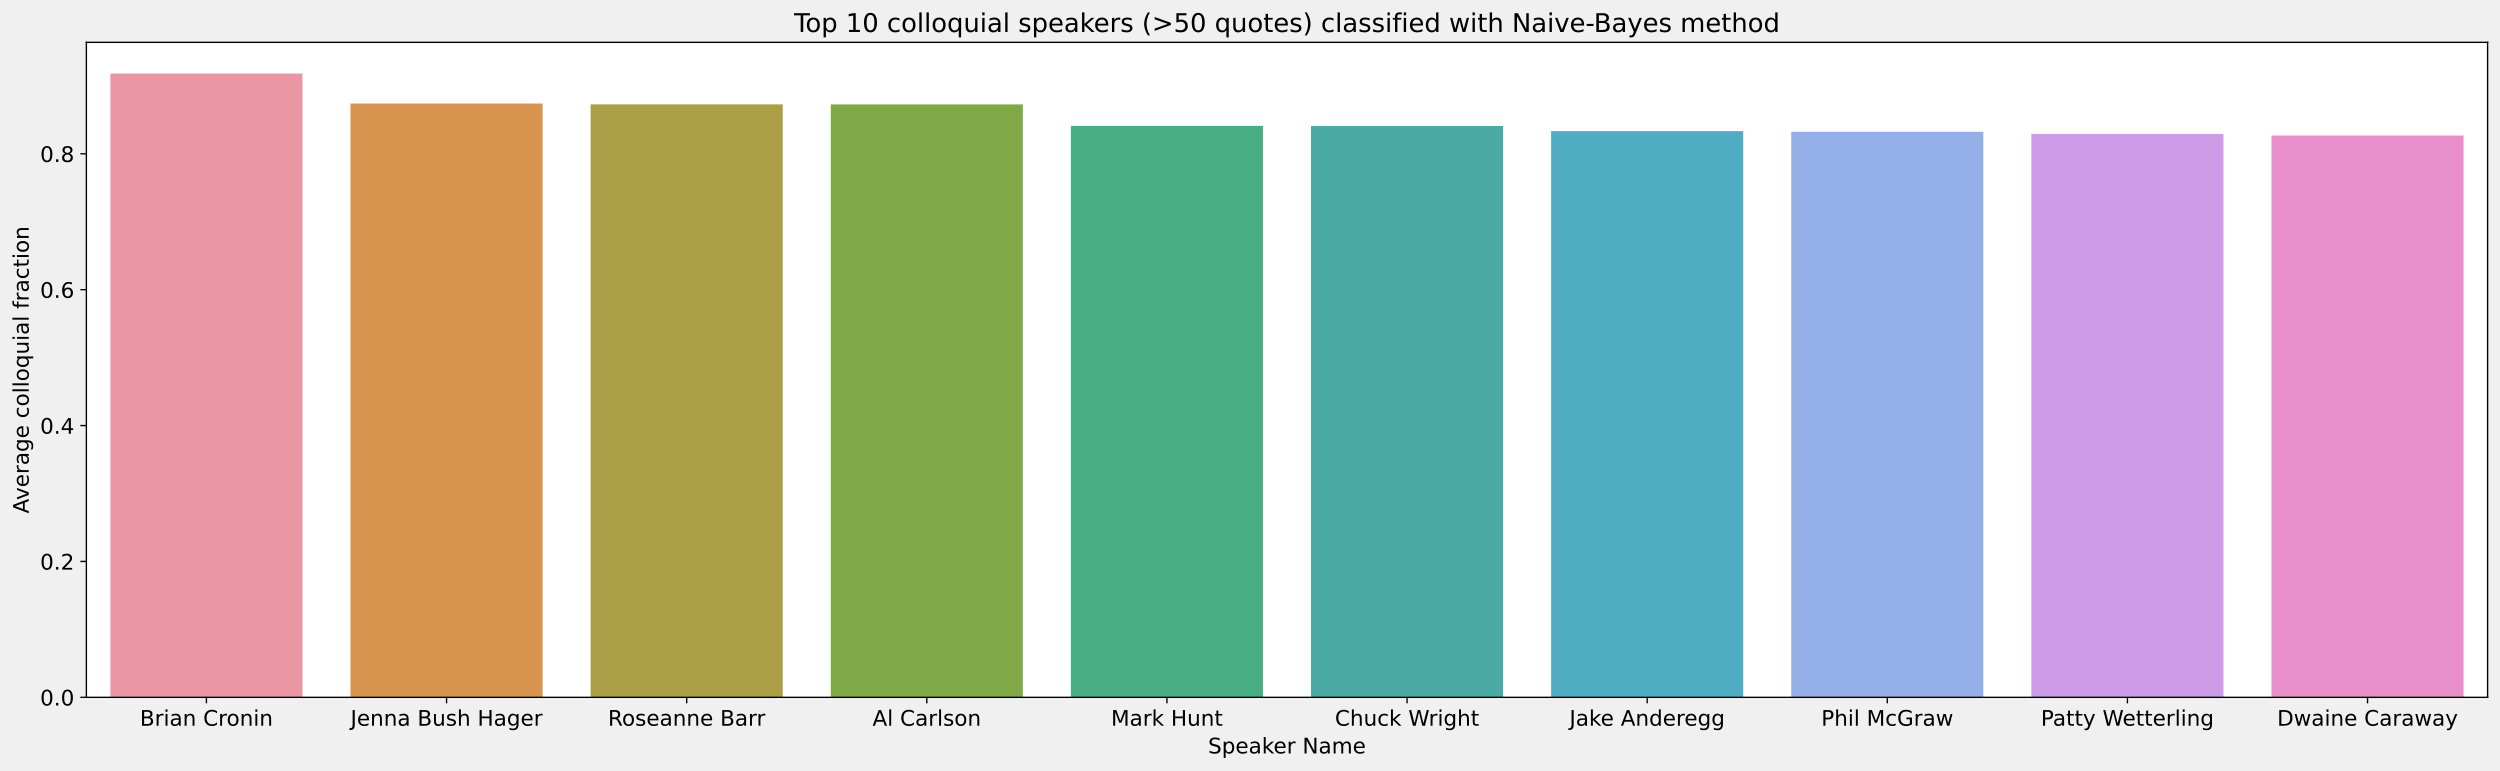
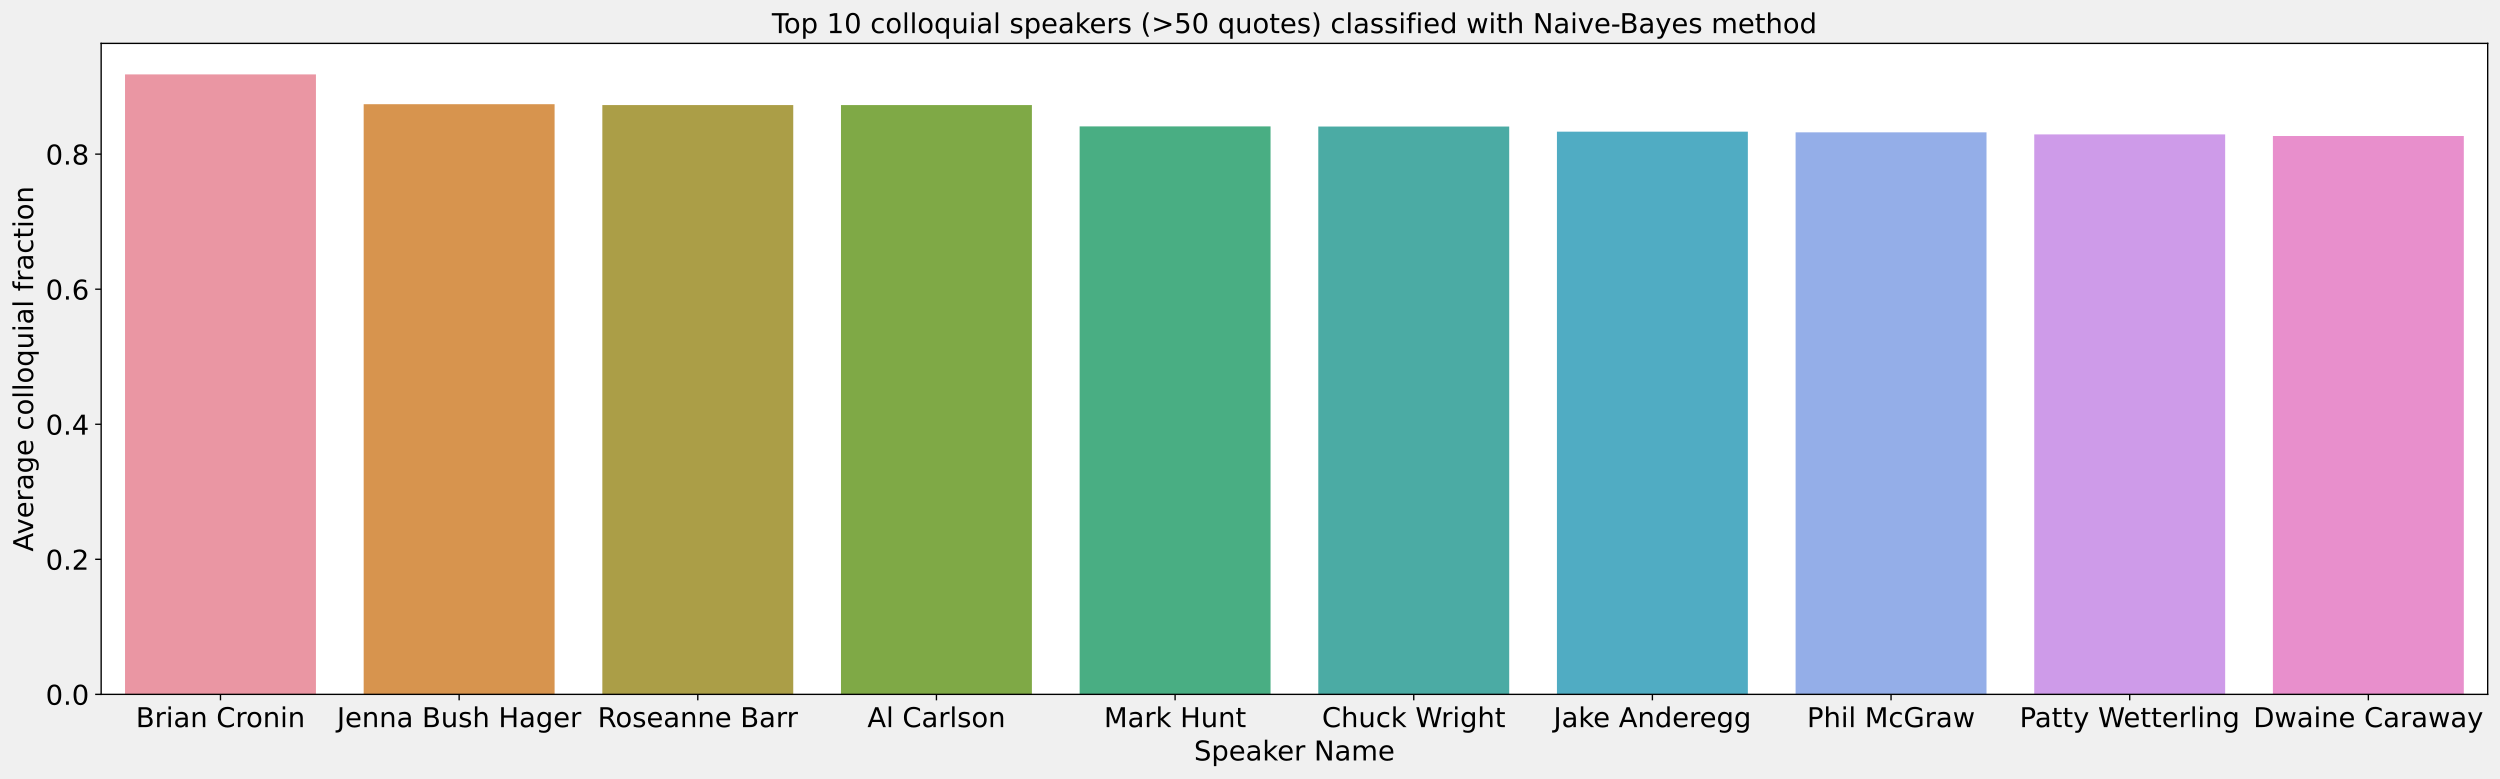
- <svg xmlns="http://www.w3.org/2000/svg" xmlns:xlink="http://www.w3.org/1999/xlink" height="447.513pt" version="1.1" viewBox="0 0 1452.377 447.513" width="1452.377pt">
+ <svg xmlns="http://www.w3.org/2000/svg" xmlns:xlink="http://www.w3.org/1999/xlink" height="455.048pt" version="1.1" viewBox="0 0 1461.33 455.048" width="1461.33pt">
  <defs>
    <style type="text/css">*{stroke-linecap:butt;stroke-linejoin:round;}</style>
  </defs>
  <g id="figure_1">
    <g id="patch_1">
-       <path d="M 0 447.513  L 1452.377 447.513  L 1452.377 0  L 0 0  z " style="fill:none;" />
+       <path d="M 0 455.048  L 1461.33 455.048  L 1461.33 0  L 0 0  z " style="fill:none;" />
    </g>
    <g id="axes_1">
      <g id="patch_2">
-         <path d="M 50.177 405.118  L 1445.177 405.118  L 1445.177 24.598  L 50.177 24.598  z " style="fill:#ffffff;" />
+         <path d="M 59.13 405.877  L 1454.13 405.877  L 1454.13 25.358  L 59.13 25.358  z " style="fill:#ffffff;" />
      </g>
      <g id="patch_3">
-         <path clip-path="url(#p30b10aa55f)" d="M 64.127 405.118  L 175.727 405.118  L 175.727 42.718  L 64.127 42.718  z " style="fill:#ea96a3;" />
+         <path clip-path="url(#paa03d87568)" d="M 73.08 405.877  L 184.68 405.877  L 184.68 43.477  L 73.08 43.477  z " style="fill:#ea96a3;" />
      </g>
      <g id="patch_4">
-         <path clip-path="url(#p30b10aa55f)" d="M 203.627 405.118  L 315.227 405.118  L 315.227 60.142  L 203.627 60.142  z " style="fill:#d7944e;" />
+         <path clip-path="url(#paa03d87568)" d="M 212.58 405.877  L 324.18 405.877  L 324.18 60.902  L 212.58 60.902  z " style="fill:#d7944e;" />
      </g>
      <g id="patch_5">
-         <path clip-path="url(#p30b10aa55f)" d="M 343.127 405.118  L 454.727 405.118  L 454.727 60.638  L 343.127 60.638  z " style="fill:#ab9e47;" />
+         <path clip-path="url(#paa03d87568)" d="M 352.08 405.877  L 463.68 405.877  L 463.68 61.398  L 352.08 61.398  z " style="fill:#ab9e47;" />
      </g>
      <g id="patch_6">
-         <path clip-path="url(#p30b10aa55f)" d="M 482.627 405.118  L 594.227 405.118  L 594.227 60.638  L 482.627 60.638  z " style="fill:#7fa946;" />
+         <path clip-path="url(#paa03d87568)" d="M 491.58 405.877  L 603.18 405.877  L 603.18 61.398  L 491.58 61.398  z " style="fill:#7fa946;" />
      </g>
      <g id="patch_7">
-         <path clip-path="url(#p30b10aa55f)" d="M 622.127 405.118  L 733.727 405.118  L 733.727 73.114  L 622.127 73.114  z " style="fill:#49ae83;" />
+         <path clip-path="url(#paa03d87568)" d="M 631.08 405.877  L 742.68 405.877  L 742.68 73.873  L 631.08 73.873  z " style="fill:#49ae83;" />
      </g>
      <g id="patch_8">
-         <path clip-path="url(#p30b10aa55f)" d="M 761.627 405.118  L 873.227 405.118  L 873.227 73.197  L 761.627 73.197  z " style="fill:#4baba4;" />
+         <path clip-path="url(#paa03d87568)" d="M 770.58 405.877  L 882.18 405.877  L 882.18 73.957  L 770.58 73.957  z " style="fill:#4baba4;" />
      </g>
      <g id="patch_9">
-         <path clip-path="url(#p30b10aa55f)" d="M 901.127 405.118  L 1012.727 405.118  L 1012.727 76.188  L 901.127 76.188  z " style="fill:#50acc3;" />
+         <path clip-path="url(#paa03d87568)" d="M 910.08 405.877  L 1021.68 405.877  L 1021.68 76.948  L 910.08 76.948  z " style="fill:#50acc3;" />
      </g>
      <g id="patch_10">
-         <path clip-path="url(#p30b10aa55f)" d="M 1040.627 405.118  L 1152.227 405.118  L 1152.227 76.582  L 1040.627 76.582  z " style="fill:#94aee8;" />
+         <path clip-path="url(#paa03d87568)" d="M 1049.58 405.877  L 1161.18 405.877  L 1161.18 77.341  L 1049.58 77.341  z " style="fill:#94aee8;" />
      </g>
      <g id="patch_11">
-         <path clip-path="url(#p30b10aa55f)" d="M 1180.127 405.118  L 1291.727 405.118  L 1291.727 77.792  L 1180.127 77.792  z " style="fill:#ce9be9;" />
+         <path clip-path="url(#paa03d87568)" d="M 1189.08 405.877  L 1300.68 405.877  L 1300.68 78.552  L 1189.08 78.552  z " style="fill:#ce9be9;" />
      </g>
      <g id="patch_12">
-         <path clip-path="url(#p30b10aa55f)" d="M 1319.627 405.118  L 1431.227 405.118  L 1431.227 78.718  L 1319.627 78.718  z " style="fill:#e88fcc;" />
+         <path clip-path="url(#paa03d87568)" d="M 1328.58 405.877  L 1440.18 405.877  L 1440.18 79.478  L 1328.58 79.478  z " style="fill:#e88fcc;" />
      </g>
      <g id="matplotlib.axis_1">
        <g id="xtick_1">
          <g id="line2d_1">
            <defs>
-               <path d="M 0 0  L 0 3.5  " id="m2e8903af4e" style="stroke:#000000;stroke-width:0.8;" />
+               <path d="M 0 0  L 0 3.5  " id="m329acf492c" style="stroke:#000000;stroke-width:0.8;" />
            </defs>
            <g>
-               <use style="stroke:#000000;stroke-width:0.8;" x="119.927" xlink:href="#m2e8903af4e" y="405.118" />
+               <use style="stroke:#000000;stroke-width:0.8;" x="128.88" xlink:href="#m329acf492c" y="405.877" />
            </g>
          </g>
          <g id="text_1">
-             <g transform="translate(81.28008 421.6157)scale(0.125 -0.125)">
+             <g transform="translate(79.4125 425.035)scale(0.16 -0.16)">
              <defs>
                <path d="M 1259 2228  L 1259 519  L 2272 519  Q 2781 519 3026 730  Q 3272 941 3272 1375  Q 3272 1813 3026 2020  Q 2781 2228 2272 2228  L 1259 2228  z M 1259 4147  L 1259 2741  L 2194 2741  Q 2656 2741 2882 2914  Q 3109 3088 3109 3444  Q 3109 3797 2882 3972  Q 2656 4147 2194 4147  L 1259 4147  z M 628 4666  L 2241 4666  Q 2963 4666 3353 4366  Q 3744 4066 3744 3513  Q 3744 3084 3544 2831  Q 3344 2578 2956 2516  Q 3422 2416 3680 2098  Q 3938 1781 3938 1306  Q 3938 681 3513 340  Q 3088 0 2303 0  L 628 0  L 628 4666  z " id="DejaVuSans-42" transform="scale(0.015625)" />
                <path d="M 2631 2963  Q 2534 3019 2420 3045  Q 2306 3072 2169 3072  Q 1681 3072 1420 2755  Q 1159 2438 1159 1844  L 1159 0  L 581 0  L 581 3500  L 1159 3500  L 1159 2956  Q 1341 3275 1631 3429  Q 1922 3584 2338 3584  Q 2397 3584 2469 3576  Q 2541 3569 2628 3553  L 2631 2963  z " id="DejaVuSans-72" transform="scale(0.015625)" />
                <path d="M 603 3500  L 1178 3500  L 1178 0  L 603 0  L 603 3500  z M 603 4863  L 1178 4863  L 1178 4134  L 603 4134  L 603 4863  z " id="DejaVuSans-69" transform="scale(0.015625)" />
                <path d="M 2194 1759  Q 1497 1759 1228 1600  Q 959 1441 959 1056  Q 959 750 1161 570  Q 1363 391 1709 391  Q 2188 391 2477 730  Q 2766 1069 2766 1631  L 2766 1759  L 2194 1759  z M 3341 1997  L 3341 0  L 2766 0  L 2766 531  Q 2569 213 2275 61  Q 1981 -91 1556 -91  Q 1019 -91 701 211  Q 384 513 384 1019  Q 384 1609 779 1909  Q 1175 2209 1959 2209  L 2766 2209  L 2766 2266  Q 2766 2663 2505 2880  Q 2244 3097 1772 3097  Q 1472 3097 1187 3025  Q 903 2953 641 2809  L 641 3341  Q 956 3463 1253 3523  Q 1550 3584 1831 3584  Q 2591 3584 2966 3190  Q 3341 2797 3341 1997  z " id="DejaVuSans-61" transform="scale(0.015625)" />
                <path d="M 3513 2113  L 3513 0  L 2938 0  L 2938 2094  Q 2938 2591 2744 2837  Q 2550 3084 2163 3084  Q 1697 3084 1428 2787  Q 1159 2491 1159 1978  L 1159 0  L 581 0  L 581 3500  L 1159 3500  L 1159 2956  Q 1366 3272 1645 3428  Q 1925 3584 2291 3584  Q 2894 3584 3203 3211  Q 3513 2838 3513 2113  z " id="DejaVuSans-6e" transform="scale(0.015625)" />
                <path id="DejaVuSans-20" transform="scale(0.015625)" />
                <path d="M 4122 4306  L 4122 3641  Q 3803 3938 3442 4084  Q 3081 4231 2675 4231  Q 1875 4231 1450 3742  Q 1025 3253 1025 2328  Q 1025 1406 1450 917  Q 1875 428 2675 428  Q 3081 428 3442 575  Q 3803 722 4122 1019  L 4122 359  Q 3791 134 3420 21  Q 3050 -91 2638 -91  Q 1578 -91 968 557  Q 359 1206 359 2328  Q 359 3453 968 4101  Q 1578 4750 2638 4750  Q 3056 4750 3426 4639  Q 3797 4528 4122 4306  z " id="DejaVuSans-43" transform="scale(0.015625)" />
                <path d="M 1959 3097  Q 1497 3097 1228 2736  Q 959 2375 959 1747  Q 959 1119 1226 758  Q 1494 397 1959 397  Q 2419 397 2687 759  Q 2956 1122 2956 1747  Q 2956 2369 2687 2733  Q 2419 3097 1959 3097  z M 1959 3584  Q 2709 3584 3137 3096  Q 3566 2609 3566 1747  Q 3566 888 3137 398  Q 2709 -91 1959 -91  Q 1206 -91 779 398  Q 353 888 353 1747  Q 353 2609 779 3096  Q 1206 3584 1959 3584  z " id="DejaVuSans-6f" transform="scale(0.015625)" />
              </defs>
              <use xlink:href="#DejaVuSans-42" />
              <use x="68.604" xlink:href="#DejaVuSans-72" />
              <use x="109.717" xlink:href="#DejaVuSans-69" />
              <use x="137.5" xlink:href="#DejaVuSans-61" />
              <use x="198.779" xlink:href="#DejaVuSans-6e" />
              <use x="262.158" xlink:href="#DejaVuSans-20" />
              <use x="293.945" xlink:href="#DejaVuSans-43" />
              <use x="363.77" xlink:href="#DejaVuSans-72" />
              <use x="402.633" xlink:href="#DejaVuSans-6f" />
              <use x="463.814" xlink:href="#DejaVuSans-6e" />
              <use x="527.193" xlink:href="#DejaVuSans-69" />
              <use x="554.977" xlink:href="#DejaVuSans-6e" />
            </g>
          </g>
        </g>
        <g id="xtick_2">
          <g id="line2d_2">
            <g>
-               <use style="stroke:#000000;stroke-width:0.8;" x="259.427" xlink:href="#m2e8903af4e" y="405.118" />
+               <use style="stroke:#000000;stroke-width:0.8;" x="268.38" xlink:href="#m329acf492c" y="405.877" />
            </g>
          </g>
          <g id="text_2">
-             <g transform="translate(203.6336 421.6157)scale(0.125 -0.125)">
+             <g transform="translate(196.965 425.035)scale(0.16 -0.16)">
              <defs>
                <path d="M 628 4666  L 1259 4666  L 1259 325  Q 1259 -519 939 -900  Q 619 -1281 -91 -1281  L -331 -1281  L -331 -750  L -134 -750  Q 284 -750 456 -515  Q 628 -281 628 325  L 628 4666  z " id="DejaVuSans-4a" transform="scale(0.015625)" />
                <path d="M 3597 1894  L 3597 1613  L 953 1613  Q 991 1019 1311 708  Q 1631 397 2203 397  Q 2534 397 2845 478  Q 3156 559 3463 722  L 3463 178  Q 3153 47 2828 -22  Q 2503 -91 2169 -91  Q 1331 -91 842 396  Q 353 884 353 1716  Q 353 2575 817 3079  Q 1281 3584 2069 3584  Q 2775 3584 3186 3129  Q 3597 2675 3597 1894  z M 3022 2063  Q 3016 2534 2758 2815  Q 2500 3097 2075 3097  Q 1594 3097 1305 2825  Q 1016 2553 972 2059  L 3022 2063  z " id="DejaVuSans-65" transform="scale(0.015625)" />
                <path d="M 544 1381  L 544 3500  L 1119 3500  L 1119 1403  Q 1119 906 1312 657  Q 1506 409 1894 409  Q 2359 409 2629 706  Q 2900 1003 2900 1516  L 2900 3500  L 3475 3500  L 3475 0  L 2900 0  L 2900 538  Q 2691 219 2414 64  Q 2138 -91 1772 -91  Q 1169 -91 856 284  Q 544 659 544 1381  z M 1991 3584  L 1991 3584  z " id="DejaVuSans-75" transform="scale(0.015625)" />
                <path d="M 2834 3397  L 2834 2853  Q 2591 2978 2328 3040  Q 2066 3103 1784 3103  Q 1356 3103 1142 2972  Q 928 2841 928 2578  Q 928 2378 1081 2264  Q 1234 2150 1697 2047  L 1894 2003  Q 2506 1872 2764 1633  Q 3022 1394 3022 966  Q 3022 478 2636 193  Q 2250 -91 1575 -91  Q 1294 -91 989 -36  Q 684 19 347 128  L 347 722  Q 666 556 975 473  Q 1284 391 1588 391  Q 1994 391 2212 530  Q 2431 669 2431 922  Q 2431 1156 2273 1281  Q 2116 1406 1581 1522  L 1381 1569  Q 847 1681 609 1914  Q 372 2147 372 2553  Q 372 3047 722 3315  Q 1072 3584 1716 3584  Q 2034 3584 2315 3537  Q 2597 3491 2834 3397  z " id="DejaVuSans-73" transform="scale(0.015625)" />
                <path d="M 3513 2113  L 3513 0  L 2938 0  L 2938 2094  Q 2938 2591 2744 2837  Q 2550 3084 2163 3084  Q 1697 3084 1428 2787  Q 1159 2491 1159 1978  L 1159 0  L 581 0  L 581 4863  L 1159 4863  L 1159 2956  Q 1366 3272 1645 3428  Q 1925 3584 2291 3584  Q 2894 3584 3203 3211  Q 3513 2838 3513 2113  z " id="DejaVuSans-68" transform="scale(0.015625)" />
                <path d="M 628 4666  L 1259 4666  L 1259 2753  L 3553 2753  L 3553 4666  L 4184 4666  L 4184 0  L 3553 0  L 3553 2222  L 1259 2222  L 1259 0  L 628 0  L 628 4666  z " id="DejaVuSans-48" transform="scale(0.015625)" />
                <path d="M 2906 1791  Q 2906 2416 2648 2759  Q 2391 3103 1925 3103  Q 1463 3103 1205 2759  Q 947 2416 947 1791  Q 947 1169 1205 825  Q 1463 481 1925 481  Q 2391 481 2648 825  Q 2906 1169 2906 1791  z M 3481 434  Q 3481 -459 3084 -895  Q 2688 -1331 1869 -1331  Q 1566 -1331 1297 -1286  Q 1028 -1241 775 -1147  L 775 -588  Q 1028 -725 1275 -790  Q 1522 -856 1778 -856  Q 2344 -856 2625 -561  Q 2906 -266 2906 331  L 2906 616  Q 2728 306 2450 153  Q 2172 0 1784 0  Q 1141 0 747 490  Q 353 981 353 1791  Q 353 2603 747 3093  Q 1141 3584 1784 3584  Q 2172 3584 2450 3431  Q 2728 3278 2906 2969  L 2906 3500  L 3481 3500  L 3481 434  z " id="DejaVuSans-67" transform="scale(0.015625)" />
              </defs>
              <use xlink:href="#DejaVuSans-4a" />
              <use x="29.492" xlink:href="#DejaVuSans-65" />
              <use x="91.016" xlink:href="#DejaVuSans-6e" />
              <use x="154.395" xlink:href="#DejaVuSans-6e" />
              <use x="217.773" xlink:href="#DejaVuSans-61" />
              <use x="279.053" xlink:href="#DejaVuSans-20" />
              <use x="310.84" xlink:href="#DejaVuSans-42" />
              <use x="379.443" xlink:href="#DejaVuSans-75" />
              <use x="442.822" xlink:href="#DejaVuSans-73" />
              <use x="494.922" xlink:href="#DejaVuSans-68" />
              <use x="558.301" xlink:href="#DejaVuSans-20" />
              <use x="590.088" xlink:href="#DejaVuSans-48" />
              <use x="665.283" xlink:href="#DejaVuSans-61" />
              <use x="726.562" xlink:href="#DejaVuSans-67" />
              <use x="790.039" xlink:href="#DejaVuSans-65" />
              <use x="851.562" xlink:href="#DejaVuSans-72" />
            </g>
          </g>
        </g>
        <g id="xtick_3">
          <g id="line2d_3">
            <g>
-               <use style="stroke:#000000;stroke-width:0.8;" x="398.927" xlink:href="#m2e8903af4e" y="405.118" />
+               <use style="stroke:#000000;stroke-width:0.8;" x="407.88" xlink:href="#m329acf492c" y="405.877" />
            </g>
          </g>
          <g id="text_3">
-             <g transform="translate(353.2078 421.6157)scale(0.125 -0.125)">
+             <g transform="translate(349.36 425.035)scale(0.16 -0.16)">
              <defs>
                <path d="M 2841 2188  Q 3044 2119 3236 1894  Q 3428 1669 3622 1275  L 4263 0  L 3584 0  L 2988 1197  Q 2756 1666 2539 1819  Q 2322 1972 1947 1972  L 1259 1972  L 1259 0  L 628 0  L 628 4666  L 2053 4666  Q 2853 4666 3247 4331  Q 3641 3997 3641 3322  Q 3641 2881 3436 2590  Q 3231 2300 2841 2188  z M 1259 4147  L 1259 2491  L 2053 2491  Q 2509 2491 2742 2702  Q 2975 2913 2975 3322  Q 2975 3731 2742 3939  Q 2509 4147 2053 4147  L 1259 4147  z " id="DejaVuSans-52" transform="scale(0.015625)" />
              </defs>
              <use xlink:href="#DejaVuSans-52" />
              <use x="64.982" xlink:href="#DejaVuSans-6f" />
              <use x="126.164" xlink:href="#DejaVuSans-73" />
              <use x="178.264" xlink:href="#DejaVuSans-65" />
              <use x="239.787" xlink:href="#DejaVuSans-61" />
              <use x="301.066" xlink:href="#DejaVuSans-6e" />
              <use x="364.445" xlink:href="#DejaVuSans-6e" />
              <use x="427.824" xlink:href="#DejaVuSans-65" />
              <use x="489.348" xlink:href="#DejaVuSans-20" />
              <use x="521.135" xlink:href="#DejaVuSans-42" />
              <use x="589.738" xlink:href="#DejaVuSans-61" />
              <use x="651.018" xlink:href="#DejaVuSans-72" />
              <use x="690.381" xlink:href="#DejaVuSans-72" />
            </g>
          </g>
        </g>
        <g id="xtick_4">
          <g id="line2d_4">
            <g>
-               <use style="stroke:#000000;stroke-width:0.8;" x="538.427" xlink:href="#m2e8903af4e" y="405.118" />
+               <use style="stroke:#000000;stroke-width:0.8;" x="547.38" xlink:href="#m329acf492c" y="405.877" />
            </g>
          </g>
          <g id="text_4">
-             <g transform="translate(506.8875 421.6157)scale(0.125 -0.125)">
+             <g transform="translate(507.01 425.035)scale(0.16 -0.16)">
              <defs>
                <path d="M 2188 4044  L 1331 1722  L 3047 1722  L 2188 4044  z M 1831 4666  L 2547 4666  L 4325 0  L 3669 0  L 3244 1197  L 1141 1197  L 716 0  L 50 0  L 1831 4666  z " id="DejaVuSans-41" transform="scale(0.015625)" />
                <path d="M 603 4863  L 1178 4863  L 1178 0  L 603 0  L 603 4863  z " id="DejaVuSans-6c" transform="scale(0.015625)" />
              </defs>
              <use xlink:href="#DejaVuSans-41" />
              <use x="68.408" xlink:href="#DejaVuSans-6c" />
              <use x="96.191" xlink:href="#DejaVuSans-20" />
              <use x="127.979" xlink:href="#DejaVuSans-43" />
              <use x="197.803" xlink:href="#DejaVuSans-61" />
              <use x="259.082" xlink:href="#DejaVuSans-72" />
              <use x="300.195" xlink:href="#DejaVuSans-6c" />
              <use x="327.979" xlink:href="#DejaVuSans-73" />
              <use x="380.078" xlink:href="#DejaVuSans-6f" />
              <use x="441.26" xlink:href="#DejaVuSans-6e" />
            </g>
          </g>
        </g>
        <g id="xtick_5">
          <g id="line2d_5">
            <g>
-               <use style="stroke:#000000;stroke-width:0.8;" x="677.927" xlink:href="#m2e8903af4e" y="405.118" />
+               <use style="stroke:#000000;stroke-width:0.8;" x="686.88" xlink:href="#m329acf492c" y="405.877" />
            </g>
          </g>
          <g id="text_5">
-             <g transform="translate(645.4568 421.6157)scale(0.125 -0.125)">
+             <g transform="translate(645.3188 425.035)scale(0.16 -0.16)">
              <defs>
                <path d="M 628 4666  L 1569 4666  L 2759 1491  L 3956 4666  L 4897 4666  L 4897 0  L 4281 0  L 4281 4097  L 3078 897  L 2444 897  L 1241 4097  L 1241 0  L 628 0  L 628 4666  z " id="DejaVuSans-4d" transform="scale(0.015625)" />
                <path d="M 581 4863  L 1159 4863  L 1159 1991  L 2875 3500  L 3609 3500  L 1753 1863  L 3688 0  L 2938 0  L 1159 1709  L 1159 0  L 581 0  L 581 4863  z " id="DejaVuSans-6b" transform="scale(0.015625)" />
                <path d="M 1172 4494  L 1172 3500  L 2356 3500  L 2356 3053  L 1172 3053  L 1172 1153  Q 1172 725 1289 603  Q 1406 481 1766 481  L 2356 481  L 2356 0  L 1766 0  Q 1100 0 847 248  Q 594 497 594 1153  L 594 3053  L 172 3053  L 172 3500  L 594 3500  L 594 4494  L 1172 4494  z " id="DejaVuSans-74" transform="scale(0.015625)" />
              </defs>
              <use xlink:href="#DejaVuSans-4d" />
              <use x="86.279" xlink:href="#DejaVuSans-61" />
              <use x="147.559" xlink:href="#DejaVuSans-72" />
              <use x="188.672" xlink:href="#DejaVuSans-6b" />
              <use x="246.582" xlink:href="#DejaVuSans-20" />
              <use x="278.369" xlink:href="#DejaVuSans-48" />
              <use x="353.564" xlink:href="#DejaVuSans-75" />
              <use x="416.943" xlink:href="#DejaVuSans-6e" />
              <use x="480.322" xlink:href="#DejaVuSans-74" />
            </g>
          </g>
        </g>
        <g id="xtick_6">
          <g id="line2d_6">
            <g>
-               <use style="stroke:#000000;stroke-width:0.8;" x="817.427" xlink:href="#m2e8903af4e" y="405.118" />
+               <use style="stroke:#000000;stroke-width:0.8;" x="826.38" xlink:href="#m329acf492c" y="405.877" />
            </g>
          </g>
          <g id="text_6">
-             <g transform="translate(775.5154 421.6157)scale(0.125 -0.125)">
+             <g transform="translate(772.7337 425.035)scale(0.16 -0.16)">
              <defs>
                <path d="M 3122 3366  L 3122 2828  Q 2878 2963 2633 3030  Q 2388 3097 2138 3097  Q 1578 3097 1268 2742  Q 959 2388 959 1747  Q 959 1106 1268 751  Q 1578 397 2138 397  Q 2388 397 2633 464  Q 2878 531 3122 666  L 3122 134  Q 2881 22 2623 -34  Q 2366 -91 2075 -91  Q 1284 -91 818 406  Q 353 903 353 1747  Q 353 2603 823 3093  Q 1294 3584 2113 3584  Q 2378 3584 2631 3529  Q 2884 3475 3122 3366  z " id="DejaVuSans-63" transform="scale(0.015625)" />
                <path d="M 213 4666  L 850 4666  L 1831 722  L 2809 4666  L 3519 4666  L 4500 722  L 5478 4666  L 6119 4666  L 4947 0  L 4153 0  L 3169 4050  L 2175 0  L 1381 0  L 213 4666  z " id="DejaVuSans-57" transform="scale(0.015625)" />
              </defs>
              <use xlink:href="#DejaVuSans-43" />
              <use x="69.824" xlink:href="#DejaVuSans-68" />
              <use x="133.203" xlink:href="#DejaVuSans-75" />
              <use x="196.582" xlink:href="#DejaVuSans-63" />
              <use x="251.562" xlink:href="#DejaVuSans-6b" />
              <use x="309.473" xlink:href="#DejaVuSans-20" />
              <use x="341.26" xlink:href="#DejaVuSans-57" />
              <use x="435.637" xlink:href="#DejaVuSans-72" />
              <use x="476.75" xlink:href="#DejaVuSans-69" />
              <use x="504.533" xlink:href="#DejaVuSans-67" />
              <use x="568.01" xlink:href="#DejaVuSans-68" />
              <use x="631.389" xlink:href="#DejaVuSans-74" />
            </g>
          </g>
        </g>
        <g id="xtick_7">
          <g id="line2d_7">
            <g>
-               <use style="stroke:#000000;stroke-width:0.8;" x="956.927" xlink:href="#m2e8903af4e" y="405.118" />
+               <use style="stroke:#000000;stroke-width:0.8;" x="965.88" xlink:href="#m329acf492c" y="405.877" />
            </g>
          </g>
          <g id="text_7">
-             <g transform="translate(911.7684 421.6157)scale(0.125 -0.125)">
+             <g transform="translate(908.0775 425.035)scale(0.16 -0.16)">
              <defs>
                <path d="M 2906 2969  L 2906 4863  L 3481 4863  L 3481 0  L 2906 0  L 2906 525  Q 2725 213 2448 61  Q 2172 -91 1784 -91  Q 1150 -91 751 415  Q 353 922 353 1747  Q 353 2572 751 3078  Q 1150 3584 1784 3584  Q 2172 3584 2448 3432  Q 2725 3281 2906 2969  z M 947 1747  Q 947 1113 1208 752  Q 1469 391 1925 391  Q 2381 391 2643 752  Q 2906 1113 2906 1747  Q 2906 2381 2643 2742  Q 2381 3103 1925 3103  Q 1469 3103 1208 2742  Q 947 2381 947 1747  z " id="DejaVuSans-64" transform="scale(0.015625)" />
              </defs>
              <use xlink:href="#DejaVuSans-4a" />
              <use x="29.492" xlink:href="#DejaVuSans-61" />
              <use x="90.771" xlink:href="#DejaVuSans-6b" />
              <use x="145.057" xlink:href="#DejaVuSans-65" />
              <use x="206.58" xlink:href="#DejaVuSans-20" />
              <use x="238.367" xlink:href="#DejaVuSans-41" />
              <use x="306.775" xlink:href="#DejaVuSans-6e" />
              <use x="370.154" xlink:href="#DejaVuSans-64" />
              <use x="433.631" xlink:href="#DejaVuSans-65" />
              <use x="495.154" xlink:href="#DejaVuSans-72" />
              <use x="534.018" xlink:href="#DejaVuSans-65" />
              <use x="595.541" xlink:href="#DejaVuSans-67" />
              <use x="659.018" xlink:href="#DejaVuSans-67" />
            </g>
          </g>
        </g>
        <g id="xtick_8">
          <g id="line2d_8">
            <g>
-               <use style="stroke:#000000;stroke-width:0.8;" x="1096.427" xlink:href="#m2e8903af4e" y="405.118" />
+               <use style="stroke:#000000;stroke-width:0.8;" x="1105.38" xlink:href="#m329acf492c" y="405.877" />
            </g>
          </g>
          <g id="text_8">
-             <g transform="translate(1058.055 421.6157)scale(0.125 -0.125)">
+             <g transform="translate(1056.265 425.035)scale(0.16 -0.16)">
              <defs>
                <path d="M 1259 4147  L 1259 2394  L 2053 2394  Q 2494 2394 2734 2622  Q 2975 2850 2975 3272  Q 2975 3691 2734 3919  Q 2494 4147 2053 4147  L 1259 4147  z M 628 4666  L 2053 4666  Q 2838 4666 3239 4311  Q 3641 3956 3641 3272  Q 3641 2581 3239 2228  Q 2838 1875 2053 1875  L 1259 1875  L 1259 0  L 628 0  L 628 4666  z " id="DejaVuSans-50" transform="scale(0.015625)" />
                <path d="M 3809 666  L 3809 1919  L 2778 1919  L 2778 2438  L 4434 2438  L 4434 434  Q 4069 175 3628 42  Q 3188 -91 2688 -91  Q 1594 -91 976 548  Q 359 1188 359 2328  Q 359 3472 976 4111  Q 1594 4750 2688 4750  Q 3144 4750 3555 4637  Q 3966 4525 4313 4306  L 4313 3634  Q 3963 3931 3569 4081  Q 3175 4231 2741 4231  Q 1884 4231 1454 3753  Q 1025 3275 1025 2328  Q 1025 1384 1454 906  Q 1884 428 2741 428  Q 3075 428 3337 486  Q 3600 544 3809 666  z " id="DejaVuSans-47" transform="scale(0.015625)" />
                <path d="M 269 3500  L 844 3500  L 1563 769  L 2278 3500  L 2956 3500  L 3675 769  L 4391 3500  L 4966 3500  L 4050 0  L 3372 0  L 2619 2869  L 1863 0  L 1184 0  L 269 3500  z " id="DejaVuSans-77" transform="scale(0.015625)" />
              </defs>
              <use xlink:href="#DejaVuSans-50" />
              <use x="60.303" xlink:href="#DejaVuSans-68" />
              <use x="123.682" xlink:href="#DejaVuSans-69" />
              <use x="151.465" xlink:href="#DejaVuSans-6c" />
              <use x="179.248" xlink:href="#DejaVuSans-20" />
              <use x="211.035" xlink:href="#DejaVuSans-4d" />
              <use x="297.314" xlink:href="#DejaVuSans-63" />
              <use x="352.295" xlink:href="#DejaVuSans-47" />
              <use x="429.785" xlink:href="#DejaVuSans-72" />
              <use x="470.898" xlink:href="#DejaVuSans-61" />
              <use x="532.178" xlink:href="#DejaVuSans-77" />
            </g>
          </g>
        </g>
        <g id="xtick_9">
          <g id="line2d_9">
            <g>
-               <use style="stroke:#000000;stroke-width:0.8;" x="1235.927" xlink:href="#m2e8903af4e" y="405.118" />
+               <use style="stroke:#000000;stroke-width:0.8;" x="1244.88" xlink:href="#m329acf492c" y="405.877" />
            </g>
          </g>
          <g id="text_9">
-             <g transform="translate(1185.648 421.6157)scale(0.125 -0.125)">
+             <g transform="translate(1180.524 425.035)scale(0.16 -0.16)">
              <defs>
                <path d="M 2059 -325  Q 1816 -950 1584 -1140  Q 1353 -1331 966 -1331  L 506 -1331  L 506 -850  L 844 -850  Q 1081 -850 1212 -737  Q 1344 -625 1503 -206  L 1606 56  L 191 3500  L 800 3500  L 1894 763  L 2988 3500  L 3597 3500  L 2059 -325  z " id="DejaVuSans-79" transform="scale(0.015625)" />
              </defs>
              <use xlink:href="#DejaVuSans-50" />
              <use x="55.803" xlink:href="#DejaVuSans-61" />
              <use x="117.082" xlink:href="#DejaVuSans-74" />
              <use x="156.291" xlink:href="#DejaVuSans-74" />
              <use x="195.5" xlink:href="#DejaVuSans-79" />
              <use x="254.68" xlink:href="#DejaVuSans-20" />
              <use x="286.467" xlink:href="#DejaVuSans-57" />
              <use x="379.469" xlink:href="#DejaVuSans-65" />
              <use x="440.992" xlink:href="#DejaVuSans-74" />
              <use x="480.201" xlink:href="#DejaVuSans-74" />
              <use x="519.41" xlink:href="#DejaVuSans-65" />
              <use x="580.934" xlink:href="#DejaVuSans-72" />
              <use x="622.047" xlink:href="#DejaVuSans-6c" />
              <use x="649.83" xlink:href="#DejaVuSans-69" />
              <use x="677.613" xlink:href="#DejaVuSans-6e" />
              <use x="740.992" xlink:href="#DejaVuSans-67" />
            </g>
          </g>
        </g>
        <g id="xtick_10">
          <g id="line2d_10">
            <g>
-               <use style="stroke:#000000;stroke-width:0.8;" x="1375.427" xlink:href="#m2e8903af4e" y="405.118" />
+               <use style="stroke:#000000;stroke-width:0.8;" x="1384.38" xlink:href="#m329acf492c" y="405.877" />
            </g>
          </g>
          <g id="text_10">
-             <g transform="translate(1322.909 421.6157)scale(0.125 -0.125)">
+             <g transform="translate(1317.158 425.035)scale(0.16 -0.16)">
              <defs>
                <path d="M 1259 4147  L 1259 519  L 2022 519  Q 2988 519 3436 956  Q 3884 1394 3884 2338  Q 3884 3275 3436 3711  Q 2988 4147 2022 4147  L 1259 4147  z M 628 4666  L 1925 4666  Q 3281 4666 3915 4102  Q 4550 3538 4550 2338  Q 4550 1131 3912 565  Q 3275 0 1925 0  L 628 0  L 628 4666  z " id="DejaVuSans-44" transform="scale(0.015625)" />
              </defs>
              <use xlink:href="#DejaVuSans-44" />
              <use x="77.002" xlink:href="#DejaVuSans-77" />
              <use x="158.789" xlink:href="#DejaVuSans-61" />
              <use x="220.068" xlink:href="#DejaVuSans-69" />
              <use x="247.852" xlink:href="#DejaVuSans-6e" />
              <use x="311.23" xlink:href="#DejaVuSans-65" />
              <use x="372.754" xlink:href="#DejaVuSans-20" />
              <use x="404.541" xlink:href="#DejaVuSans-43" />
              <use x="474.365" xlink:href="#DejaVuSans-61" />
              <use x="535.645" xlink:href="#DejaVuSans-72" />
              <use x="576.758" xlink:href="#DejaVuSans-61" />
              <use x="638.037" xlink:href="#DejaVuSans-77" />
              <use x="719.824" xlink:href="#DejaVuSans-61" />
              <use x="781.104" xlink:href="#DejaVuSans-79" />
            </g>
          </g>
        </g>
        <g id="text_11">
-           <g transform="translate(701.8318 437.7134)scale(0.125 -0.125)">
+           <g transform="translate(697.9488 444.52)scale(0.16 -0.16)">
            <defs>
              <path d="M 3425 4513  L 3425 3897  Q 3066 4069 2747 4153  Q 2428 4238 2131 4238  Q 1616 4238 1336 4038  Q 1056 3838 1056 3469  Q 1056 3159 1242 3001  Q 1428 2844 1947 2747  L 2328 2669  Q 3034 2534 3370 2195  Q 3706 1856 3706 1288  Q 3706 609 3251 259  Q 2797 -91 1919 -91  Q 1588 -91 1214 -16  Q 841 59 441 206  L 441 856  Q 825 641 1194 531  Q 1563 422 1919 422  Q 2459 422 2753 634  Q 3047 847 3047 1241  Q 3047 1584 2836 1778  Q 2625 1972 2144 2069  L 1759 2144  Q 1053 2284 737 2584  Q 422 2884 422 3419  Q 422 4038 858 4394  Q 1294 4750 2059 4750  Q 2388 4750 2728 4690  Q 3069 4631 3425 4513  z " id="DejaVuSans-53" transform="scale(0.015625)" />
              <path d="M 1159 525  L 1159 -1331  L 581 -1331  L 581 3500  L 1159 3500  L 1159 2969  Q 1341 3281 1617 3432  Q 1894 3584 2278 3584  Q 2916 3584 3314 3078  Q 3713 2572 3713 1747  Q 3713 922 3314 415  Q 2916 -91 2278 -91  Q 1894 -91 1617 61  Q 1341 213 1159 525  z M 3116 1747  Q 3116 2381 2855 2742  Q 2594 3103 2138 3103  Q 1681 3103 1420 2742  Q 1159 2381 1159 1747  Q 1159 1113 1420 752  Q 1681 391 2138 391  Q 2594 391 2855 752  Q 3116 1113 3116 1747  z " id="DejaVuSans-70" transform="scale(0.015625)" />
              <path d="M 628 4666  L 1478 4666  L 3547 763  L 3547 4666  L 4159 4666  L 4159 0  L 3309 0  L 1241 3903  L 1241 0  L 628 0  L 628 4666  z " id="DejaVuSans-4e" transform="scale(0.015625)" />
              <path d="M 3328 2828  Q 3544 3216 3844 3400  Q 4144 3584 4550 3584  Q 5097 3584 5394 3201  Q 5691 2819 5691 2113  L 5691 0  L 5113 0  L 5113 2094  Q 5113 2597 4934 2840  Q 4756 3084 4391 3084  Q 3944 3084 3684 2787  Q 3425 2491 3425 1978  L 3425 0  L 2847 0  L 2847 2094  Q 2847 2600 2669 2842  Q 2491 3084 2119 3084  Q 1678 3084 1418 2786  Q 1159 2488 1159 1978  L 1159 0  L 581 0  L 581 3500  L 1159 3500  L 1159 2956  Q 1356 3278 1631 3431  Q 1906 3584 2284 3584  Q 2666 3584 2933 3390  Q 3200 3197 3328 2828  z " id="DejaVuSans-6d" transform="scale(0.015625)" />
            </defs>
            <use xlink:href="#DejaVuSans-53" />
            <use x="63.477" xlink:href="#DejaVuSans-70" />
            <use x="126.953" xlink:href="#DejaVuSans-65" />
            <use x="188.477" xlink:href="#DejaVuSans-61" />
            <use x="249.756" xlink:href="#DejaVuSans-6b" />
            <use x="304.041" xlink:href="#DejaVuSans-65" />
            <use x="365.564" xlink:href="#DejaVuSans-72" />
            <use x="406.678" xlink:href="#DejaVuSans-20" />
            <use x="438.465" xlink:href="#DejaVuSans-4e" />
            <use x="513.27" xlink:href="#DejaVuSans-61" />
            <use x="574.549" xlink:href="#DejaVuSans-6d" />
            <use x="671.961" xlink:href="#DejaVuSans-65" />
          </g>
        </g>
      </g>
      <g id="matplotlib.axis_2">
        <g id="ytick_1">
          <g id="line2d_11">
            <defs>
-               <path d="M 0 0  L -3.5 0  " id="mbb81542538" style="stroke:#000000;stroke-width:0.8;" />
+               <path d="M 0 0  L -3.5 0  " id="m06f0fdd419" style="stroke:#000000;stroke-width:0.8;" />
            </defs>
            <g>
-               <use style="stroke:#000000;stroke-width:0.8;" x="50.177" xlink:href="#mbb81542538" y="405.118" />
+               <use style="stroke:#000000;stroke-width:0.8;" x="59.13" xlink:href="#m06f0fdd419" y="405.877" />
            </g>
          </g>
          <g id="text_12">
-             <g transform="translate(23.29766 409.8667)scale(0.125 -0.125)">
+             <g transform="translate(26.685 411.9563)scale(0.16 -0.16)">
              <defs>
                <path d="M 2034 4250  Q 1547 4250 1301 3770  Q 1056 3291 1056 2328  Q 1056 1369 1301 889  Q 1547 409 2034 409  Q 2525 409 2770 889  Q 3016 1369 3016 2328  Q 3016 3291 2770 3770  Q 2525 4250 2034 4250  z M 2034 4750  Q 2819 4750 3233 4129  Q 3647 3509 3647 2328  Q 3647 1150 3233 529  Q 2819 -91 2034 -91  Q 1250 -91 836 529  Q 422 1150 422 2328  Q 422 3509 836 4129  Q 1250 4750 2034 4750  z " id="DejaVuSans-30" transform="scale(0.015625)" />
                <path d="M 684 794  L 1344 794  L 1344 0  L 684 0  L 684 794  z " id="DejaVuSans-2e" transform="scale(0.015625)" />
              </defs>
              <use xlink:href="#DejaVuSans-30" />
              <use x="63.623" xlink:href="#DejaVuSans-2e" />
              <use x="95.41" xlink:href="#DejaVuSans-30" />
            </g>
          </g>
        </g>
        <g id="ytick_2">
          <g id="line2d_12">
            <g>
-               <use style="stroke:#000000;stroke-width:0.8;" x="50.177" xlink:href="#mbb81542538" y="326.174" />
+               <use style="stroke:#000000;stroke-width:0.8;" x="59.13" xlink:href="#m06f0fdd419" y="326.934" />
            </g>
          </g>
          <g id="text_13">
-             <g transform="translate(23.29766 330.9235)scale(0.125 -0.125)">
+             <g transform="translate(26.685 333.0131)scale(0.16 -0.16)">
              <defs>
                <path d="M 1228 531  L 3431 531  L 3431 0  L 469 0  L 469 531  Q 828 903 1448 1529  Q 2069 2156 2228 2338  Q 2531 2678 2651 2914  Q 2772 3150 2772 3378  Q 2772 3750 2511 3984  Q 2250 4219 1831 4219  Q 1534 4219 1204 4116  Q 875 4013 500 3803  L 500 4441  Q 881 4594 1212 4672  Q 1544 4750 1819 4750  Q 2544 4750 2975 4387  Q 3406 4025 3406 3419  Q 3406 3131 3298 2873  Q 3191 2616 2906 2266  Q 2828 2175 2409 1742  Q 1991 1309 1228 531  z " id="DejaVuSans-32" transform="scale(0.015625)" />
              </defs>
              <use xlink:href="#DejaVuSans-30" />
              <use x="63.623" xlink:href="#DejaVuSans-2e" />
              <use x="95.41" xlink:href="#DejaVuSans-32" />
            </g>
          </g>
        </g>
        <g id="ytick_3">
          <g id="line2d_13">
            <g>
-               <use style="stroke:#000000;stroke-width:0.8;" x="50.177" xlink:href="#mbb81542538" y="247.231" />
+               <use style="stroke:#000000;stroke-width:0.8;" x="59.13" xlink:href="#m06f0fdd419" y="247.991" />
            </g>
          </g>
          <g id="text_14">
-             <g transform="translate(23.29766 251.9803)scale(0.125 -0.125)">
+             <g transform="translate(26.685 254.0699)scale(0.16 -0.16)">
              <defs>
                <path d="M 2419 4116  L 825 1625  L 2419 1625  L 2419 4116  z M 2253 4666  L 3047 4666  L 3047 1625  L 3713 1625  L 3713 1100  L 3047 1100  L 3047 0  L 2419 0  L 2419 1100  L 313 1100  L 313 1709  L 2253 4666  z " id="DejaVuSans-34" transform="scale(0.015625)" />
              </defs>
              <use xlink:href="#DejaVuSans-30" />
              <use x="63.623" xlink:href="#DejaVuSans-2e" />
              <use x="95.41" xlink:href="#DejaVuSans-34" />
            </g>
          </g>
        </g>
        <g id="ytick_4">
          <g id="line2d_14">
            <g>
-               <use style="stroke:#000000;stroke-width:0.8;" x="50.177" xlink:href="#mbb81542538" y="168.288" />
+               <use style="stroke:#000000;stroke-width:0.8;" x="59.13" xlink:href="#m06f0fdd419" y="169.048" />
            </g>
          </g>
          <g id="text_15">
-             <g transform="translate(23.29766 173.0371)scale(0.125 -0.125)">
+             <g transform="translate(26.685 175.1267)scale(0.16 -0.16)">
              <defs>
                <path d="M 2113 2584  Q 1688 2584 1439 2293  Q 1191 2003 1191 1497  Q 1191 994 1439 701  Q 1688 409 2113 409  Q 2538 409 2786 701  Q 3034 994 3034 1497  Q 3034 2003 2786 2293  Q 2538 2584 2113 2584  z M 3366 4563  L 3366 3988  Q 3128 4100 2886 4159  Q 2644 4219 2406 4219  Q 1781 4219 1451 3797  Q 1122 3375 1075 2522  Q 1259 2794 1537 2939  Q 1816 3084 2150 3084  Q 2853 3084 3261 2657  Q 3669 2231 3669 1497  Q 3669 778 3244 343  Q 2819 -91 2113 -91  Q 1303 -91 875 529  Q 447 1150 447 2328  Q 447 3434 972 4092  Q 1497 4750 2381 4750  Q 2619 4750 2861 4703  Q 3103 4656 3366 4563  z " id="DejaVuSans-36" transform="scale(0.015625)" />
              </defs>
              <use xlink:href="#DejaVuSans-30" />
              <use x="63.623" xlink:href="#DejaVuSans-2e" />
              <use x="95.41" xlink:href="#DejaVuSans-36" />
            </g>
          </g>
        </g>
        <g id="ytick_5">
          <g id="line2d_15">
            <g>
-               <use style="stroke:#000000;stroke-width:0.8;" x="50.177" xlink:href="#mbb81542538" y="89.345" />
+               <use style="stroke:#000000;stroke-width:0.8;" x="59.13" xlink:href="#m06f0fdd419" y="90.105" />
            </g>
          </g>
          <g id="text_16">
-             <g transform="translate(23.29766 94.09394)scale(0.125 -0.125)">
+             <g transform="translate(26.685 96.18351)scale(0.16 -0.16)">
              <defs>
                <path d="M 2034 2216  Q 1584 2216 1326 1975  Q 1069 1734 1069 1313  Q 1069 891 1326 650  Q 1584 409 2034 409  Q 2484 409 2743 651  Q 3003 894 3003 1313  Q 3003 1734 2745 1975  Q 2488 2216 2034 2216  z M 1403 2484  Q 997 2584 770 2862  Q 544 3141 544 3541  Q 544 4100 942 4425  Q 1341 4750 2034 4750  Q 2731 4750 3128 4425  Q 3525 4100 3525 3541  Q 3525 3141 3298 2862  Q 3072 2584 2669 2484  Q 3125 2378 3379 2068  Q 3634 1759 3634 1313  Q 3634 634 3220 271  Q 2806 -91 2034 -91  Q 1263 -91 848 271  Q 434 634 434 1313  Q 434 1759 690 2068  Q 947 2378 1403 2484  z M 1172 3481  Q 1172 3119 1398 2916  Q 1625 2713 2034 2713  Q 2441 2713 2670 2916  Q 2900 3119 2900 3481  Q 2900 3844 2670 4047  Q 2441 4250 2034 4250  Q 1625 4250 1398 4047  Q 1172 3844 1172 3481  z " id="DejaVuSans-38" transform="scale(0.015625)" />
              </defs>
              <use xlink:href="#DejaVuSans-30" />
              <use x="63.623" xlink:href="#DejaVuSans-2e" />
              <use x="95.41" xlink:href="#DejaVuSans-38" />
            </g>
          </g>
        </g>
        <g id="text_17">
-           <g transform="translate(16.69805 298.2932)rotate(-90)scale(0.125 -0.125)">
+           <g transform="translate(19.3575 322.415)rotate(-90)scale(0.16 -0.16)">
            <defs>
              <path d="M 191 3500  L 800 3500  L 1894 563  L 2988 3500  L 3597 3500  L 2284 0  L 1503 0  L 191 3500  z " id="DejaVuSans-76" transform="scale(0.015625)" />
              <path d="M 947 1747  Q 947 1113 1208 752  Q 1469 391 1925 391  Q 2381 391 2643 752  Q 2906 1113 2906 1747  Q 2906 2381 2643 2742  Q 2381 3103 1925 3103  Q 1469 3103 1208 2742  Q 947 2381 947 1747  z M 2906 525  Q 2725 213 2448 61  Q 2172 -91 1784 -91  Q 1150 -91 751 415  Q 353 922 353 1747  Q 353 2572 751 3078  Q 1150 3584 1784 3584  Q 2172 3584 2448 3432  Q 2725 3281 2906 2969  L 2906 3500  L 3481 3500  L 3481 -1331  L 2906 -1331  L 2906 525  z " id="DejaVuSans-71" transform="scale(0.015625)" />
              <path d="M 2375 4863  L 2375 4384  L 1825 4384  Q 1516 4384 1395 4259  Q 1275 4134 1275 3809  L 1275 3500  L 2222 3500  L 2222 3053  L 1275 3053  L 1275 0  L 697 0  L 697 3053  L 147 3053  L 147 3500  L 697 3500  L 697 3744  Q 697 4328 969 4595  Q 1241 4863 1831 4863  L 2375 4863  z " id="DejaVuSans-66" transform="scale(0.015625)" />
            </defs>
            <use xlink:href="#DejaVuSans-41" />
            <use x="62.533" xlink:href="#DejaVuSans-76" />
            <use x="121.713" xlink:href="#DejaVuSans-65" />
            <use x="183.236" xlink:href="#DejaVuSans-72" />
            <use x="224.35" xlink:href="#DejaVuSans-61" />
            <use x="285.629" xlink:href="#DejaVuSans-67" />
            <use x="349.105" xlink:href="#DejaVuSans-65" />
            <use x="410.629" xlink:href="#DejaVuSans-20" />
            <use x="442.416" xlink:href="#DejaVuSans-63" />
            <use x="497.396" xlink:href="#DejaVuSans-6f" />
            <use x="558.578" xlink:href="#DejaVuSans-6c" />
            <use x="586.361" xlink:href="#DejaVuSans-6c" />
            <use x="614.145" xlink:href="#DejaVuSans-6f" />
            <use x="675.326" xlink:href="#DejaVuSans-71" />
            <use x="738.803" xlink:href="#DejaVuSans-75" />
            <use x="802.182" xlink:href="#DejaVuSans-69" />
            <use x="829.965" xlink:href="#DejaVuSans-61" />
            <use x="891.244" xlink:href="#DejaVuSans-6c" />
            <use x="919.027" xlink:href="#DejaVuSans-20" />
            <use x="950.814" xlink:href="#DejaVuSans-66" />
            <use x="986.02" xlink:href="#DejaVuSans-72" />
            <use x="1027.133" xlink:href="#DejaVuSans-61" />
            <use x="1088.412" xlink:href="#DejaVuSans-63" />
            <use x="1143.393" xlink:href="#DejaVuSans-74" />
            <use x="1182.602" xlink:href="#DejaVuSans-69" />
            <use x="1210.385" xlink:href="#DejaVuSans-6f" />
            <use x="1271.566" xlink:href="#DejaVuSans-6e" />
          </g>
        </g>
      </g>
      <g id="line2d_16">
-         <path clip-path="url(#p30b10aa55f)" style="fill:none;stroke:#424242;stroke-linecap:square;stroke-width:2.7;" />
+         <path clip-path="url(#paa03d87568)" style="fill:none;stroke:#424242;stroke-linecap:square;stroke-width:2.7;" />
      </g>
      <g id="line2d_17">
-         <path clip-path="url(#p30b10aa55f)" style="fill:none;stroke:#424242;stroke-linecap:square;stroke-width:2.7;" />
+         <path clip-path="url(#paa03d87568)" style="fill:none;stroke:#424242;stroke-linecap:square;stroke-width:2.7;" />
      </g>
      <g id="line2d_18">
-         <path clip-path="url(#p30b10aa55f)" style="fill:none;stroke:#424242;stroke-linecap:square;stroke-width:2.7;" />
+         <path clip-path="url(#paa03d87568)" style="fill:none;stroke:#424242;stroke-linecap:square;stroke-width:2.7;" />
      </g>
      <g id="line2d_19">
-         <path clip-path="url(#p30b10aa55f)" style="fill:none;stroke:#424242;stroke-linecap:square;stroke-width:2.7;" />
+         <path clip-path="url(#paa03d87568)" style="fill:none;stroke:#424242;stroke-linecap:square;stroke-width:2.7;" />
      </g>
      <g id="line2d_20">
-         <path clip-path="url(#p30b10aa55f)" style="fill:none;stroke:#424242;stroke-linecap:square;stroke-width:2.7;" />
+         <path clip-path="url(#paa03d87568)" style="fill:none;stroke:#424242;stroke-linecap:square;stroke-width:2.7;" />
      </g>
      <g id="line2d_21">
-         <path clip-path="url(#p30b10aa55f)" style="fill:none;stroke:#424242;stroke-linecap:square;stroke-width:2.7;" />
+         <path clip-path="url(#paa03d87568)" style="fill:none;stroke:#424242;stroke-linecap:square;stroke-width:2.7;" />
      </g>
      <g id="line2d_22">
-         <path clip-path="url(#p30b10aa55f)" style="fill:none;stroke:#424242;stroke-linecap:square;stroke-width:2.7;" />
+         <path clip-path="url(#paa03d87568)" style="fill:none;stroke:#424242;stroke-linecap:square;stroke-width:2.7;" />
      </g>
      <g id="line2d_23">
-         <path clip-path="url(#p30b10aa55f)" style="fill:none;stroke:#424242;stroke-linecap:square;stroke-width:2.7;" />
+         <path clip-path="url(#paa03d87568)" style="fill:none;stroke:#424242;stroke-linecap:square;stroke-width:2.7;" />
      </g>
      <g id="line2d_24">
-         <path clip-path="url(#p30b10aa55f)" style="fill:none;stroke:#424242;stroke-linecap:square;stroke-width:2.7;" />
+         <path clip-path="url(#paa03d87568)" style="fill:none;stroke:#424242;stroke-linecap:square;stroke-width:2.7;" />
      </g>
      <g id="line2d_25">
-         <path clip-path="url(#p30b10aa55f)" style="fill:none;stroke:#424242;stroke-linecap:square;stroke-width:2.7;" />
+         <path clip-path="url(#paa03d87568)" style="fill:none;stroke:#424242;stroke-linecap:square;stroke-width:2.7;" />
      </g>
      <g id="patch_13">
-         <path d="M 50.177 405.118  L 50.177 24.598  " style="fill:none;stroke:#000000;stroke-linecap:square;stroke-linejoin:miter;stroke-width:0.8;" />
+         <path d="M 59.13 405.877  L 59.13 25.358  " style="fill:none;stroke:#000000;stroke-linecap:square;stroke-linejoin:miter;stroke-width:0.8;" />
      </g>
      <g id="patch_14">
-         <path d="M 1445.177 405.118  L 1445.177 24.598  " style="fill:none;stroke:#000000;stroke-linecap:square;stroke-linejoin:miter;stroke-width:0.8;" />
+         <path d="M 1454.13 405.877  L 1454.13 25.358  " style="fill:none;stroke:#000000;stroke-linecap:square;stroke-linejoin:miter;stroke-width:0.8;" />
      </g>
      <g id="patch_15">
-         <path d="M 50.177 405.118  L 1445.177 405.118  " style="fill:none;stroke:#000000;stroke-linecap:square;stroke-linejoin:miter;stroke-width:0.8;" />
+         <path d="M 59.13 405.877  L 1454.13 405.877  " style="fill:none;stroke:#000000;stroke-linecap:square;stroke-linejoin:miter;stroke-width:0.8;" />
      </g>
      <g id="patch_16">
-         <path d="M 50.177 24.598  L 1445.177 24.598  " style="fill:none;stroke:#000000;stroke-linecap:square;stroke-linejoin:miter;stroke-width:0.8;" />
+         <path d="M 59.13 25.358  L 1454.13 25.358  " style="fill:none;stroke:#000000;stroke-linecap:square;stroke-linejoin:miter;stroke-width:0.8;" />
      </g>
      <g id="text_18">
-         <g transform="translate(461.3184 18.59766)scale(0.15 -0.15)">
+         <g transform="translate(451.1812 19.3575)scale(0.16 -0.16)">
          <defs>
            <path d="M -19 4666  L 3928 4666  L 3928 4134  L 2272 4134  L 2272 0  L 1638 0  L 1638 4134  L -19 4134  L -19 4666  z " id="DejaVuSans-54" transform="scale(0.015625)" />
            <path d="M 794 531  L 1825 531  L 1825 4091  L 703 3866  L 703 4441  L 1819 4666  L 2450 4666  L 2450 531  L 3481 531  L 3481 0  L 794 0  L 794 531  z " id="DejaVuSans-31" transform="scale(0.015625)" />
            <path d="M 1984 4856  Q 1566 4138 1362 3434  Q 1159 2731 1159 2009  Q 1159 1288 1364 580  Q 1569 -128 1984 -844  L 1484 -844  Q 1016 -109 783 600  Q 550 1309 550 2009  Q 550 2706 781 3412  Q 1013 4119 1484 4856  L 1984 4856  z " id="DejaVuSans-28" transform="scale(0.015625)" />
            <path d="M 678 3150  L 678 3719  L 4684 2266  L 4684 1747  L 678 294  L 678 863  L 3897 2003  L 678 3150  z " id="DejaVuSans-3e" transform="scale(0.015625)" />
            <path d="M 691 4666  L 3169 4666  L 3169 4134  L 1269 4134  L 1269 2991  Q 1406 3038 1543 3061  Q 1681 3084 1819 3084  Q 2600 3084 3056 2656  Q 3513 2228 3513 1497  Q 3513 744 3044 326  Q 2575 -91 1722 -91  Q 1428 -91 1123 -41  Q 819 9 494 109  L 494 744  Q 775 591 1075 516  Q 1375 441 1709 441  Q 2250 441 2565 725  Q 2881 1009 2881 1497  Q 2881 1984 2565 2268  Q 2250 2553 1709 2553  Q 1456 2553 1204 2497  Q 953 2441 691 2322  L 691 4666  z " id="DejaVuSans-35" transform="scale(0.015625)" />
            <path d="M 513 4856  L 1013 4856  Q 1481 4119 1714 3412  Q 1947 2706 1947 2009  Q 1947 1309 1714 600  Q 1481 -109 1013 -844  L 513 -844  Q 928 -128 1133 580  Q 1338 1288 1338 2009  Q 1338 2731 1133 3434  Q 928 4138 513 4856  z " id="DejaVuSans-29" transform="scale(0.015625)" />
            <path d="M 313 2009  L 1997 2009  L 1997 1497  L 313 1497  L 313 2009  z " id="DejaVuSans-2d" transform="scale(0.015625)" />
          </defs>
          <use xlink:href="#DejaVuSans-54" />
          <use x="44.084" xlink:href="#DejaVuSans-6f" />
          <use x="105.266" xlink:href="#DejaVuSans-70" />
          <use x="168.742" xlink:href="#DejaVuSans-20" />
          <use x="200.529" xlink:href="#DejaVuSans-31" />
          <use x="264.152" xlink:href="#DejaVuSans-30" />
          <use x="327.775" xlink:href="#DejaVuSans-20" />
          <use x="359.562" xlink:href="#DejaVuSans-63" />
          <use x="414.543" xlink:href="#DejaVuSans-6f" />
          <use x="475.725" xlink:href="#DejaVuSans-6c" />
          <use x="503.508" xlink:href="#DejaVuSans-6c" />
          <use x="531.291" xlink:href="#DejaVuSans-6f" />
          <use x="592.473" xlink:href="#DejaVuSans-71" />
          <use x="655.949" xlink:href="#DejaVuSans-75" />
          <use x="719.328" xlink:href="#DejaVuSans-69" />
          <use x="747.111" xlink:href="#DejaVuSans-61" />
          <use x="808.391" xlink:href="#DejaVuSans-6c" />
          <use x="836.174" xlink:href="#DejaVuSans-20" />
          <use x="867.961" xlink:href="#DejaVuSans-73" />
          <use x="920.061" xlink:href="#DejaVuSans-70" />
          <use x="983.537" xlink:href="#DejaVuSans-65" />
          <use x="1045.061" xlink:href="#DejaVuSans-61" />
          <use x="1106.34" xlink:href="#DejaVuSans-6b" />
          <use x="1160.625" xlink:href="#DejaVuSans-65" />
          <use x="1222.148" xlink:href="#DejaVuSans-72" />
          <use x="1263.262" xlink:href="#DejaVuSans-73" />
          <use x="1315.361" xlink:href="#DejaVuSans-20" />
          <use x="1347.148" xlink:href="#DejaVuSans-28" />
          <use x="1386.162" xlink:href="#DejaVuSans-3e" />
          <use x="1469.951" xlink:href="#DejaVuSans-35" />
          <use x="1533.574" xlink:href="#DejaVuSans-30" />
          <use x="1597.197" xlink:href="#DejaVuSans-20" />
          <use x="1628.984" xlink:href="#DejaVuSans-71" />
          <use x="1692.461" xlink:href="#DejaVuSans-75" />
          <use x="1755.84" xlink:href="#DejaVuSans-6f" />
          <use x="1817.021" xlink:href="#DejaVuSans-74" />
          <use x="1856.23" xlink:href="#DejaVuSans-65" />
          <use x="1917.754" xlink:href="#DejaVuSans-73" />
          <use x="1969.854" xlink:href="#DejaVuSans-29" />
          <use x="2008.867" xlink:href="#DejaVuSans-20" />
          <use x="2040.654" xlink:href="#DejaVuSans-63" />
          <use x="2095.635" xlink:href="#DejaVuSans-6c" />
          <use x="2123.418" xlink:href="#DejaVuSans-61" />
          <use x="2184.697" xlink:href="#DejaVuSans-73" />
          <use x="2236.797" xlink:href="#DejaVuSans-73" />
          <use x="2288.896" xlink:href="#DejaVuSans-69" />
          <use x="2316.68" xlink:href="#DejaVuSans-66" />
          <use x="2351.885" xlink:href="#DejaVuSans-69" />
          <use x="2379.668" xlink:href="#DejaVuSans-65" />
          <use x="2441.191" xlink:href="#DejaVuSans-64" />
          <use x="2504.668" xlink:href="#DejaVuSans-20" />
          <use x="2536.455" xlink:href="#DejaVuSans-77" />
          <use x="2618.242" xlink:href="#DejaVuSans-69" />
          <use x="2646.025" xlink:href="#DejaVuSans-74" />
          <use x="2685.234" xlink:href="#DejaVuSans-68" />
          <use x="2748.613" xlink:href="#DejaVuSans-20" />
          <use x="2780.4" xlink:href="#DejaVuSans-4e" />
          <use x="2855.205" xlink:href="#DejaVuSans-61" />
          <use x="2916.484" xlink:href="#DejaVuSans-69" />
          <use x="2944.268" xlink:href="#DejaVuSans-76" />
          <use x="3003.447" xlink:href="#DejaVuSans-65" />
          <use x="3064.971" xlink:href="#DejaVuSans-2d" />
          <use x="3097.43" xlink:href="#DejaVuSans-42" />
          <use x="3166.033" xlink:href="#DejaVuSans-61" />
          <use x="3227.312" xlink:href="#DejaVuSans-79" />
          <use x="3286.492" xlink:href="#DejaVuSans-65" />
          <use x="3348.016" xlink:href="#DejaVuSans-73" />
          <use x="3400.115" xlink:href="#DejaVuSans-20" />
          <use x="3431.902" xlink:href="#DejaVuSans-6d" />
          <use x="3529.314" xlink:href="#DejaVuSans-65" />
          <use x="3590.838" xlink:href="#DejaVuSans-74" />
          <use x="3630.047" xlink:href="#DejaVuSans-68" />
          <use x="3693.426" xlink:href="#DejaVuSans-6f" />
          <use x="3754.607" xlink:href="#DejaVuSans-64" />
        </g>
      </g>
    </g>
  </g>
  <defs>
-     <clipPath id="p30b10aa55f">
-       <rect height="380.52" width="1395" x="50.177" y="24.598" />
+     <clipPath id="paa03d87568">
+       <rect height="380.52" width="1395" x="59.13" y="25.358" />
    </clipPath>
  </defs>
</svg>
